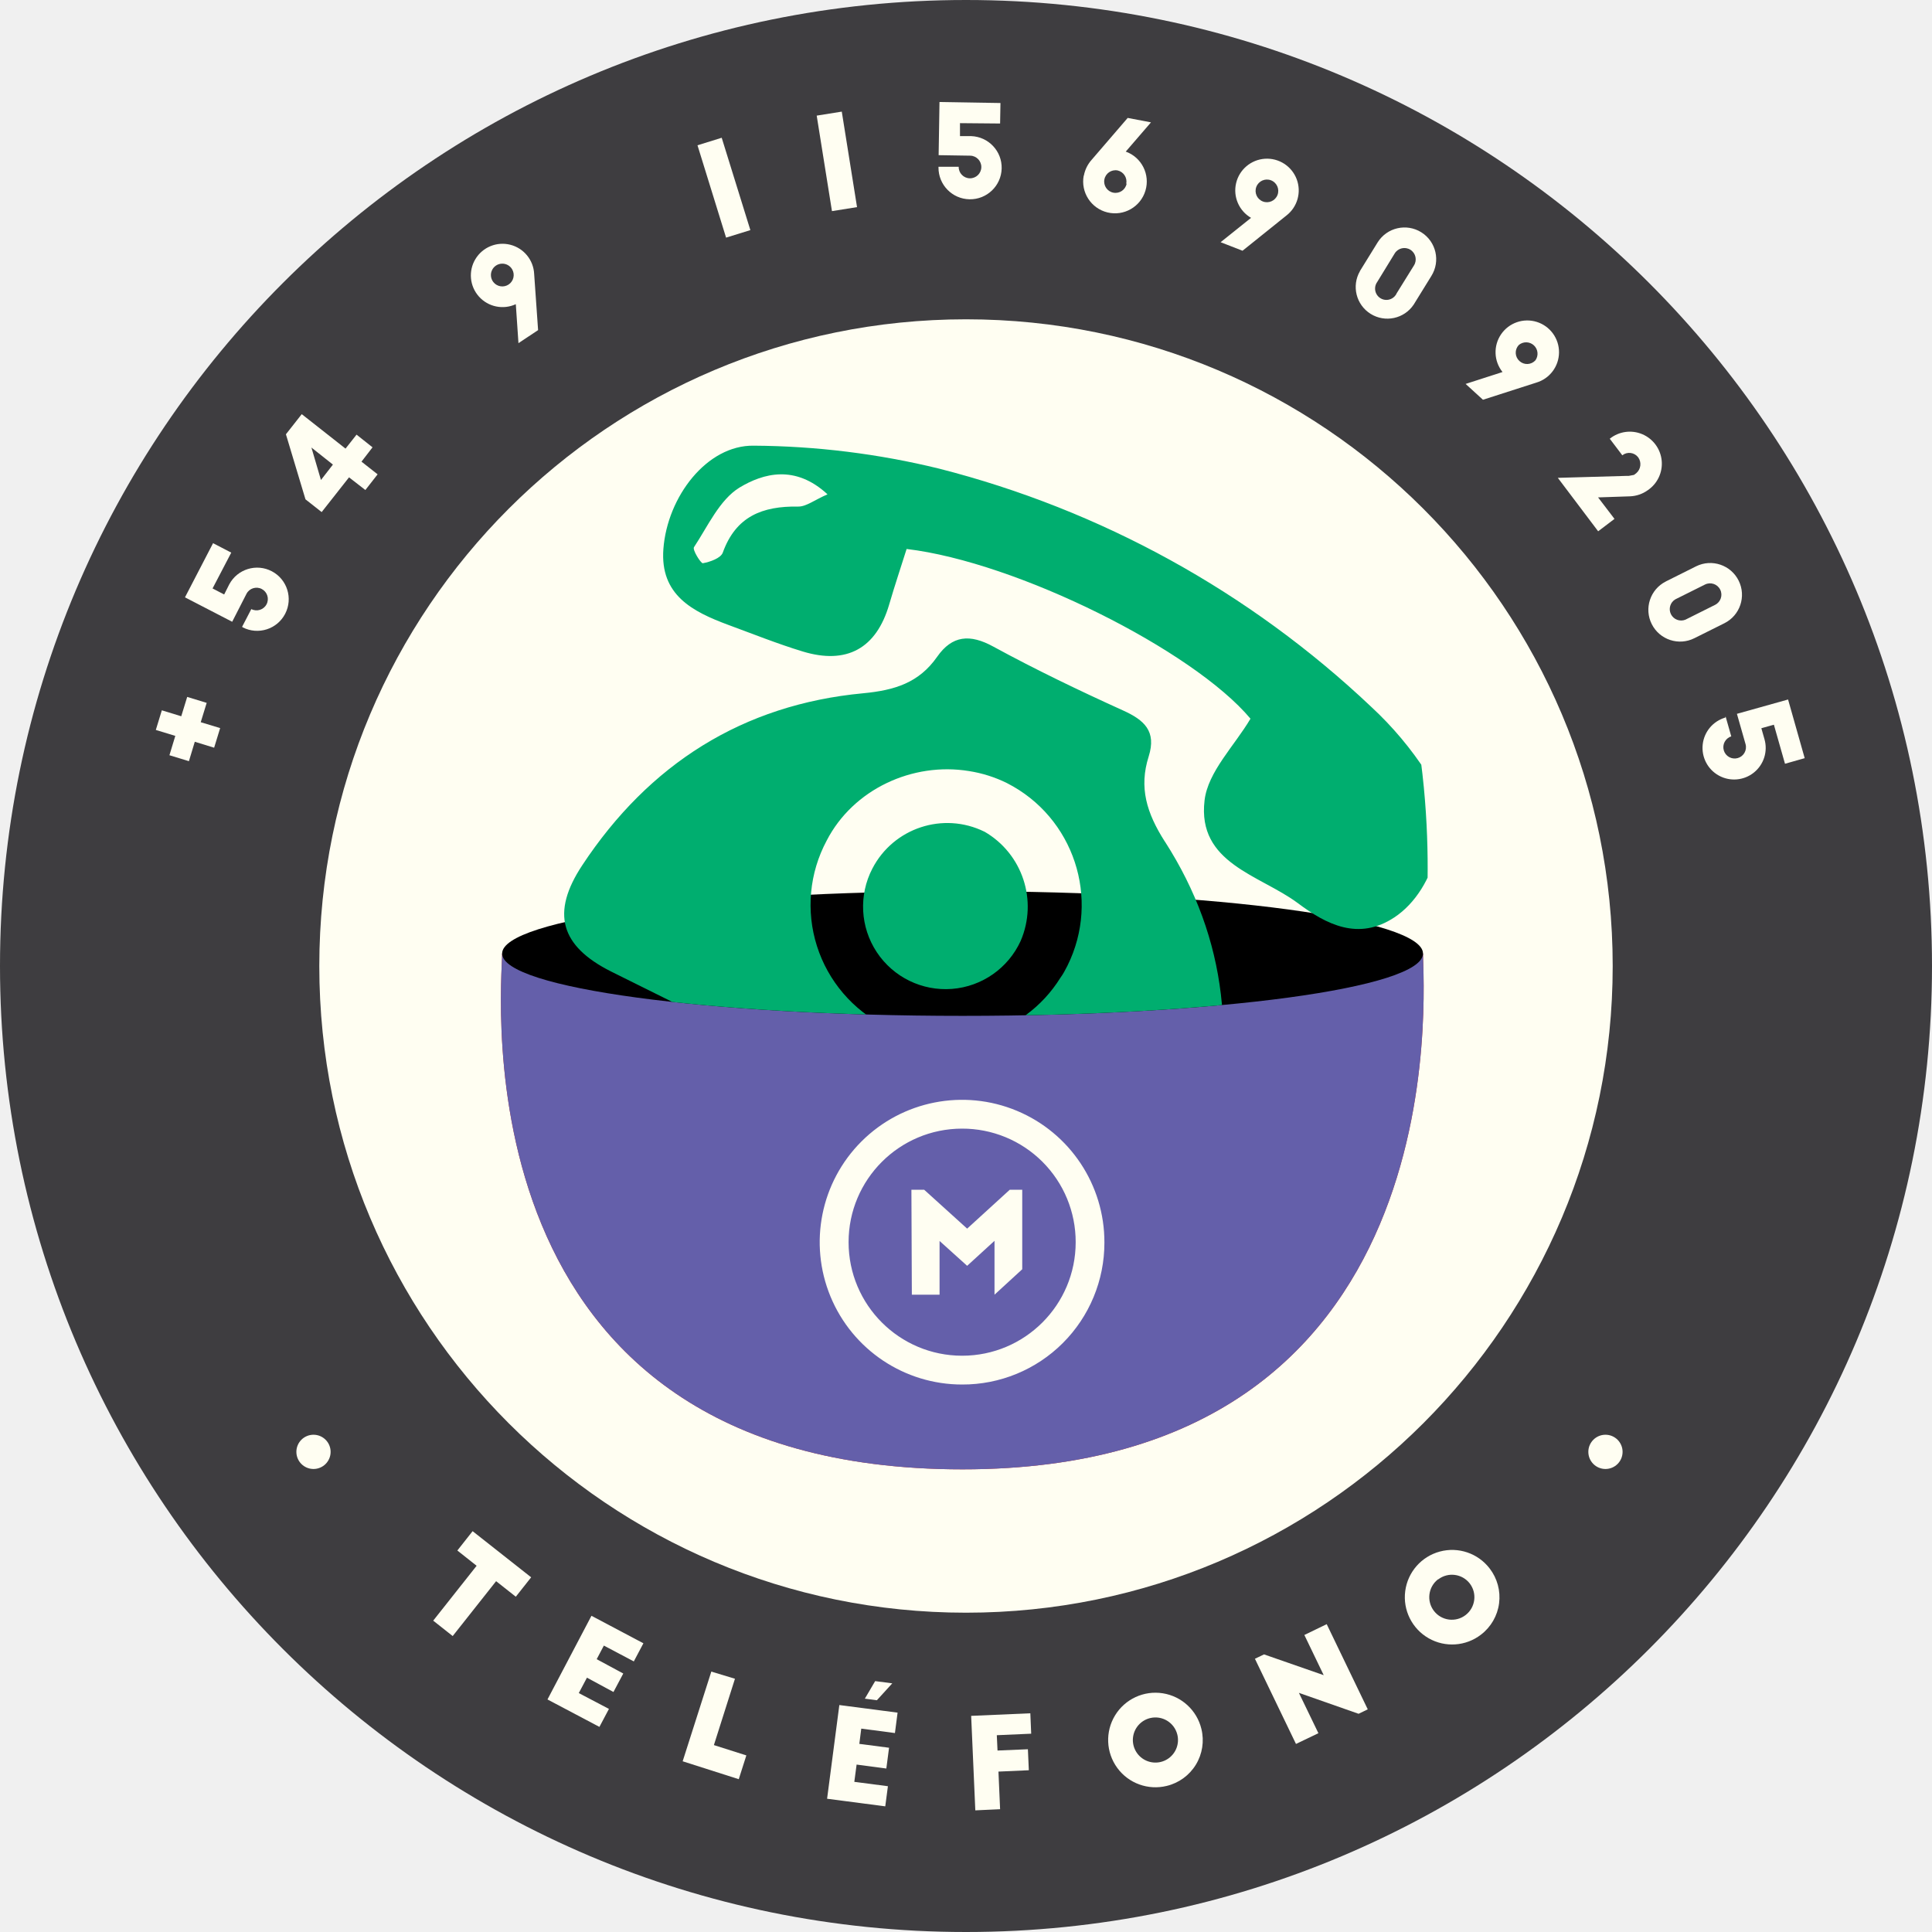
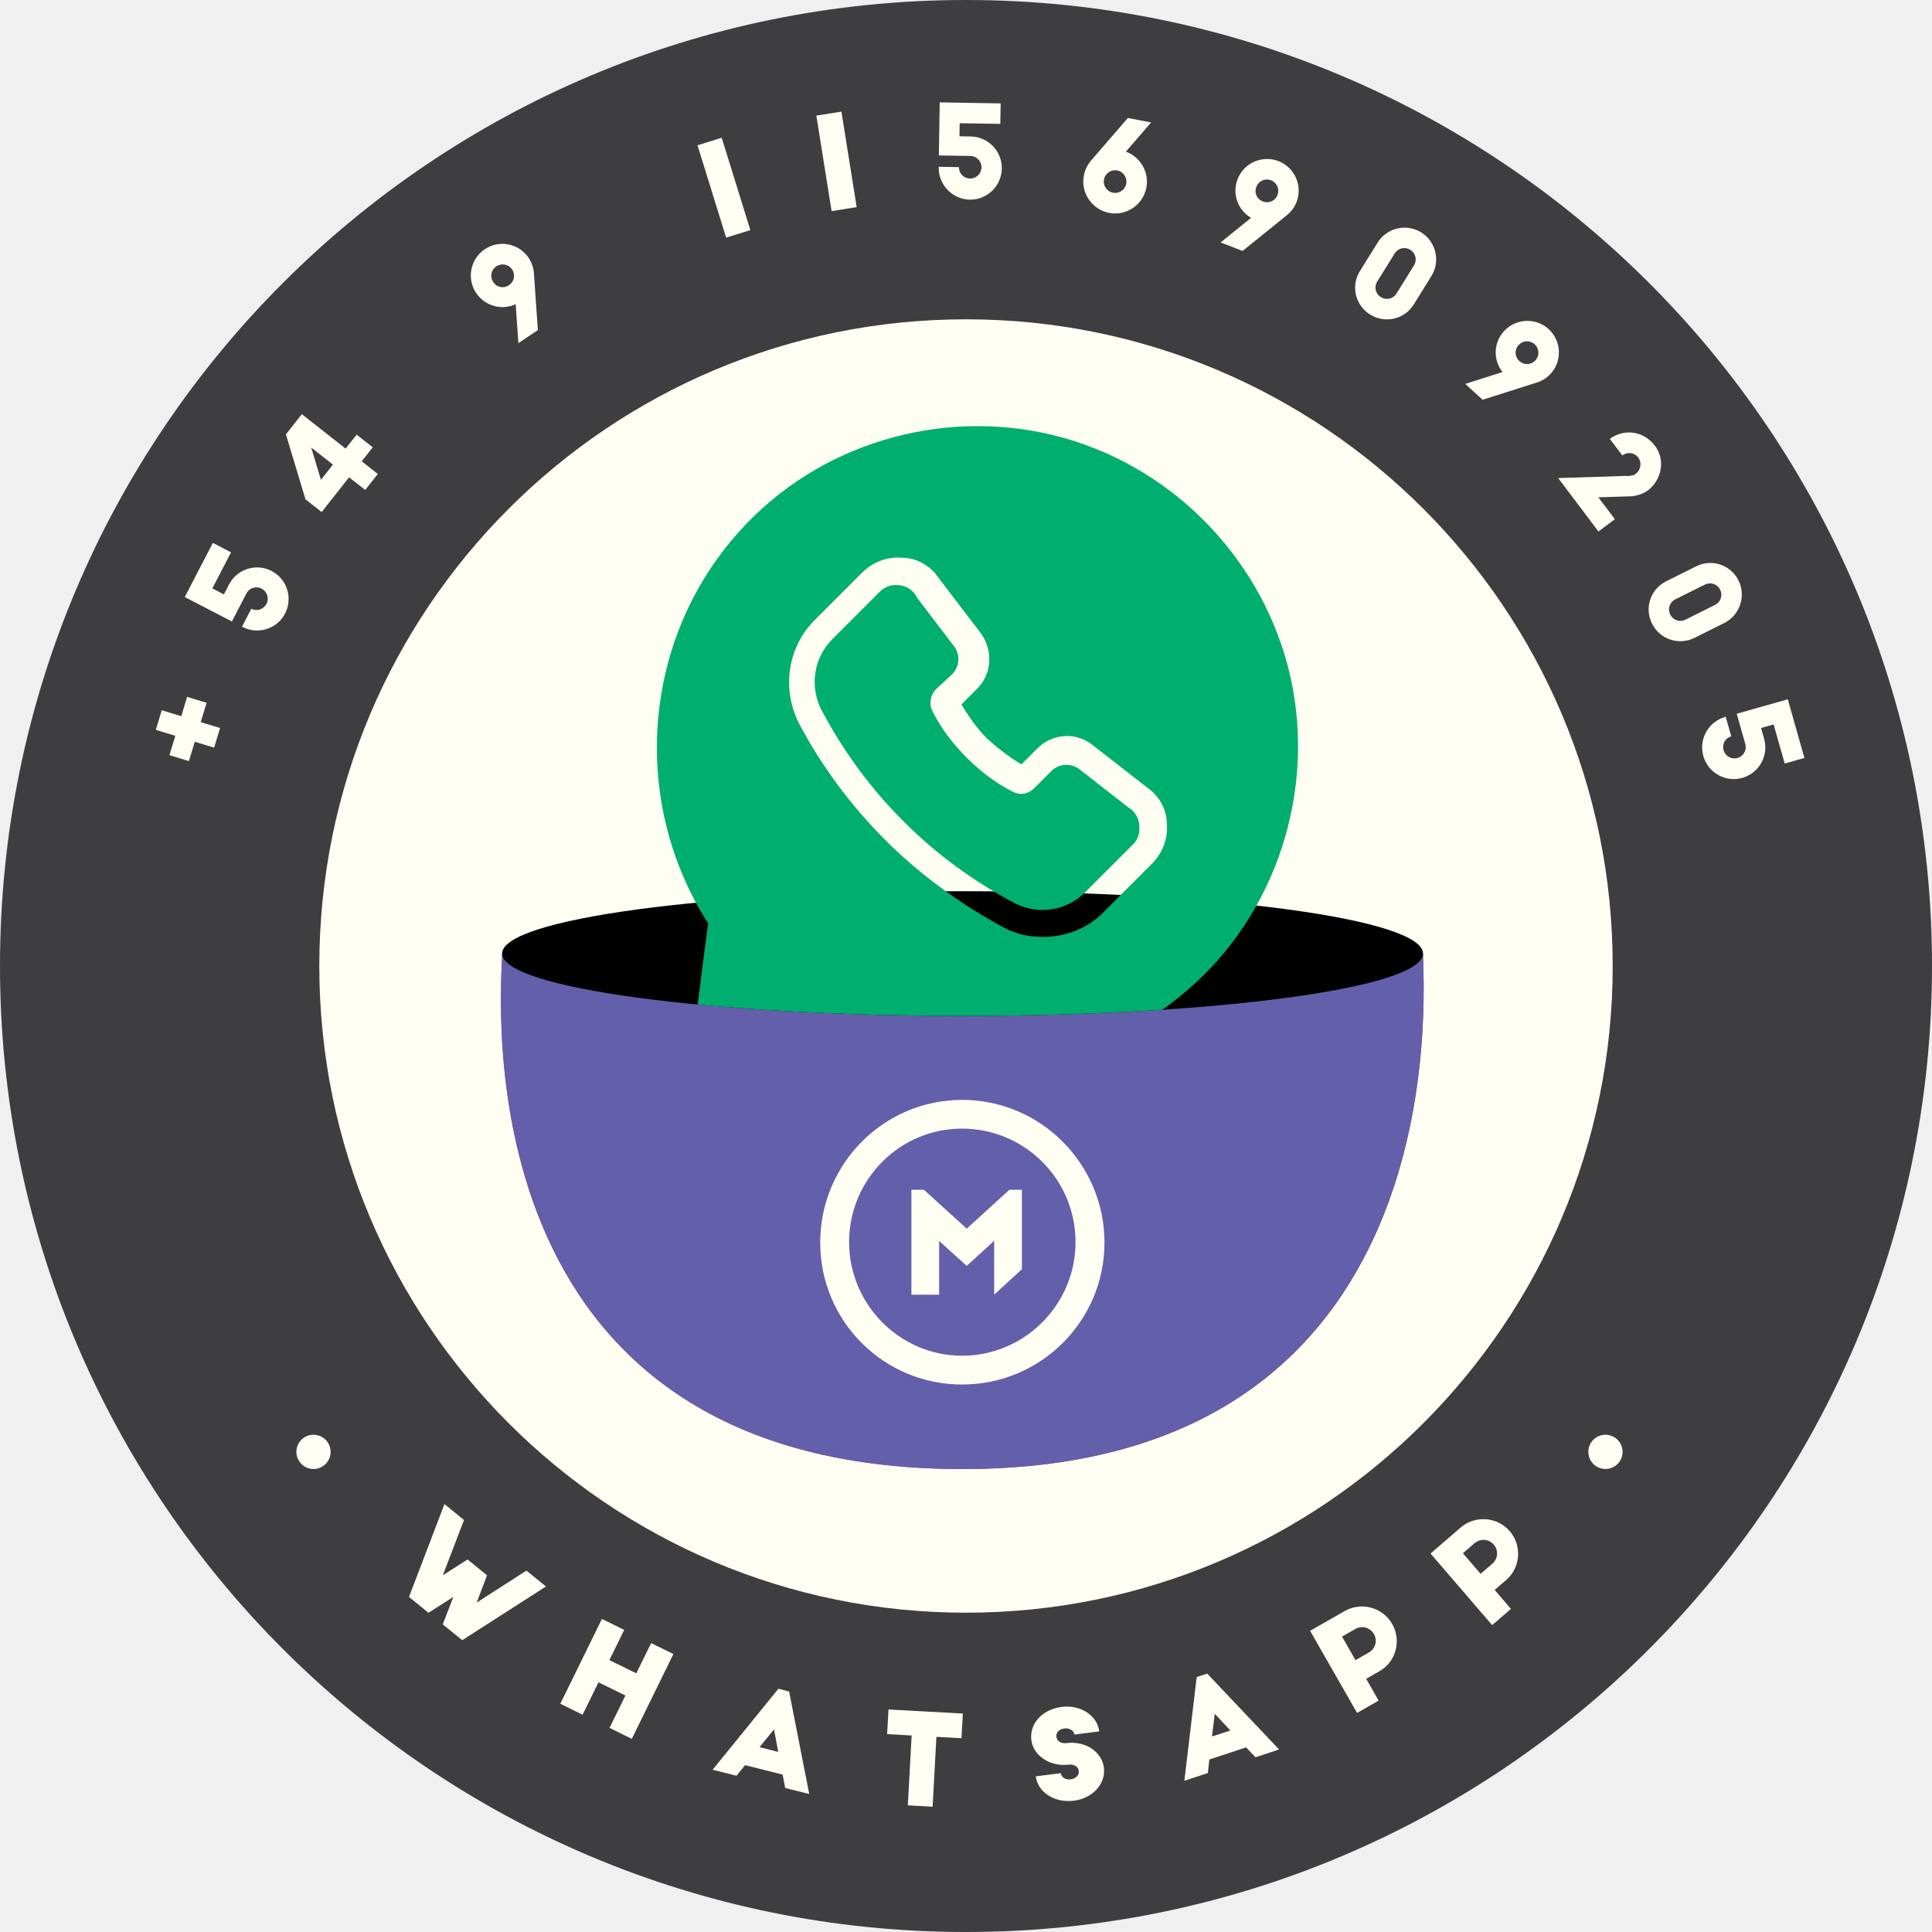
- <svg xmlns="http://www.w3.org/2000/svg" id="Layer_1" data-name="Layer 1" viewBox="0 0 269.68 269.68">
-   <defs>
-     <style>.cls-1{fill:none;}.cls-2{fill:#3e3d40;}.cls-3{fill:#fffef2;}.cls-4{fill:#c83927;}.cls-5{fill:#645faa;}.cls-6{clip-path:url(#clip-path);}.cls-7{fill:#00ae6f;fill-rule:evenodd;}</style>
-     <clipPath id="clip-path">
-       <path class="cls-1" d="M198.63,133.1c0,4.81-28.78,8.7-64.27,8.7s-64.27-3.89-64.27-8.7c0,0-15.15-84.89,64.27-84.89C210.36,48.21,198.63,133.1,198.63,133.1Z" />
-     </clipPath>
-   </defs>
-   <circle class="cls-2" cx="134.84" cy="134.84" r="134.84" />
-   <circle class="cls-3" cx="134.84" cy="134.84" r="90.27" />
-   <path class="cls-4" d="M198.63,133.1c0,4.81,5.35,72-64.27,72-71,0-64.27-67.15-64.27-72" />
-   <path class="cls-5" d="M198.63,133.1c0,4.81,5.35,72-64.27,72-71,0-64.27-67.15-64.27-72" />
-   <ellipse cx="134.36" cy="133.1" rx="64.27" ry="8.7" />
-   <g class="cls-6">
-     <path class="cls-7" d="M199.19,107.94a48.14,48.14,0,0,0-7.8-9.29,137,137,0,0,0-60.32-33.24,111.78,111.78,0,0,0-25.86-3.2c-6.53-.1-12.06,7.12-12.61,14.41-.49,6.44,4.08,8.76,9.07,10.61,3.43,1.26,6.84,2.63,10.35,3.7,6.19,1.89,10.31-.43,12.1-6.56.77-2.64,1.65-5.26,2.43-7.74,15.39,1.82,40,14.13,48,23.69-2.23,3.78-5.94,7.4-6.41,11.4-1.05,8.81,7.71,10.4,13,14.33,4,3,8.49,5.32,13.5,2C200.6,124.1,203,114,199.19,107.94ZM111.41,70.71c-5-.08-8.7,1.37-10.52,6.43-.28.77-1.77,1.3-2.79,1.48-.29,0-1.47-1.88-1.23-2.24,1.94-2.94,3.57-6.61,6.35-8.32,3.32-2,7.77-3.24,12.29.94C113.67,69.8,112.53,70.73,111.41,70.71Zm26,45.38a11.77,11.77,0,0,0-15.64,5.15,11.52,11.52,0,1,0,20.7,10.1A12.09,12.09,0,0,0,137.42,116.09Zm25.19,1.39c-2.55-4-3.64-7.55-2.26-11.89,1.11-3.52-.6-5.08-3.6-6.43-6.11-2.77-12.19-5.69-18.08-8.9-3.28-1.8-5.76-1.57-7.85,1.42-2.54,3.63-5.91,4.67-10.32,5.09-16.84,1.58-29.9,9.9-39.21,24-4.4,6.65-3.06,11.28,4,14.83,11.29,5.65,22.66,11.15,34,16.7l0,0c11,5.38,21.93,10.79,32.92,16.13,8.75,4.26,13.2,2.41,16-7C172.81,146,171.36,131.1,162.61,117.48Zm-14.58,19a18.75,18.75,0,0,1-24.39,6.81,19,19,0,0,1-8.24-25.95c3.7-7.18,12-11,19.87-9.71a18.28,18.28,0,0,1,5.3,1.68A19.09,19.09,0,0,1,149,134.8C148.7,135.39,148.38,136,148,136.51Z" />
+ <svg xmlns="http://www.w3.org/2000/svg" xmlns:xlink="http://www.w3.org/1999/xlink" version="1.1" id="Layer_1" x="0px" y="0px" viewBox="0 0 269.68 269.68" style="enable-background:new 0 0 269.68 269.68;" xml:space="preserve">
+   <style type="text/css">
+ 	.st0{fill:#434244;}
+ 	.st1{fill:#FFFFFF;}
+ 	.st2{fill:#FDB525;}
+ 	.st3{fill:#645FAA;}
+ 	.st4{fill:#00AE6F;}
+ 	.st5{fill:none;}
+ 	.st6{fill:#1A1A1A;}
+ 	.st7{fill:#C83927;}
+ 	.st8{fill:#FFFEF2;}
+ 	.st9{fill:#3E3D40;}
+ 	.st10{fill:#0077C0;}
+ 	.st11{clip-path:url(#SVGID_00000092441675434366683980000007853024780234168255_);}
+ 	.st12{fill:#FBBE9F;}
+ 	
+ 		.st13{clip-path:url(#SVGID_00000180338762523903061620000002258254116460235448_);fill-rule:evenodd;clip-rule:evenodd;fill:#00AE6F;}
+ 	.st14{clip-path:url(#SVGID_00000042708520120310403390000001968596291041537982_);}
+ 	.st15{fill:#645FA9;}
+ 	.st16{fill:#C73927;}
+ 	.st17{clip-path:url(#SVGID_00000093880885233210312830000017416696074356477090_);}
+ 	
+ 		.st18{clip-path:url(#SVGID_00000149357493277583773440000008493387666783974823_);fill-rule:evenodd;clip-rule:evenodd;fill:#00AE6F;}
+ 	.st19{clip-path:url(#SVGID_00000033344881515938707160000001295552249653998756_);}
+ 	.st20{clip-path:url(#SVGID_00000081611995856127964640000015384732652270127546_);}
+ 	.st21{clip-path:url(#SVGID_00000156587114849291031270000004389754090239923086_);}
+ 	.st22{clip-path:url(#SVGID_00000114055192743433648650000002266055587927959443_);}
+ 	.st23{clip-path:url(#SVGID_00000052070137770535152210000004605751245884888244_);}
+ 	
+ 		.st24{clip-path:url(#SVGID_00000179612940787486660470000012322780968887206799_);fill-rule:evenodd;clip-rule:evenodd;fill:#00AE6F;}
+ 	.st25{clip-path:url(#SVGID_00000074430202077866137020000005398582962513722283_);}
+ 	.st26{fill:#53AC72;}
+ 	.st27{fill:#F1F8FD;}
+ 	.st28{fill:#010201;}
+ 	.st29{fill:#9DCFD7;}
+ 	.st30{fill:#625FA5;}
+ 	.st31{fill:#EBBC9F;}
+ 	.st32{fill:#9FD0D8;}
+ 	.st33{fill:#1A77BD;}
+ 	.st34{fill:#EAB338;}
+ 	.st35{fill:#AC3B2C;}
+ 	.st36{fill:#424243;}
+ 	.st37{fill-rule:evenodd;clip-rule:evenodd;fill:#FFFEF2;}
+ </style>
+   <g>
+     <g>
+       <g>
+         <g>
+           <circle class="st9" cx="134.84" cy="134.84" r="134.84" />
+           <circle class="st8" cx="134.84" cy="134.84" r="90.27" />
+           <g>
+             <g>
+               <path class="st7" d="M198.63,133.1c0,4.81,5.36,71.96-64.27,71.96c-70.96,0-64.27-67.15-64.27-71.96" />
+               <path class="st3" d="M198.63,133.1c0,4.81,5.36,71.96-64.27,71.96c-70.96,0-64.27-67.15-64.27-71.96" />
+               <ellipse cx="134.36" cy="133.1" rx="64.27" ry="8.7" />
+               <g>
+                 <defs>
+                   <path id="SVGID_00000116939872011918636940000018149366582563829948_" d="M198.63,133.1c0,4.81-28.77,8.7-64.27,8.7          s-64.27-3.9-64.27-8.7c0,0-15.15-84.89,64.27-84.89C210.36,48.21,198.63,133.1,198.63,133.1z" />
+                 </defs>
+                 <clipPath id="SVGID_00000174564782006187352910000017640537088414219689_">
+                   <use xlink:href="#SVGID_00000116939872011918636940000018149366582563829948_" style="overflow:visible;" />
+                 </clipPath>
+                 <g style="clip-path:url(#SVGID_00000174564782006187352910000017640537088414219689_);">
+                   <g>
+                     <path class="st4" d="M155.87,115.24l-7-5.46l-2.39,2.39c-1.71,1.71-4.27,2.22-6.49,1.02c-2.73-1.37-5.12-3.24-7.17-5.29           c-2.05-2.05-3.93-4.44-5.29-7.17c-1.2-2.22-0.68-4.95,1.02-6.66l2.22-2.05l-5.46-7.17c0-0.17,0-0.17-0.17-0.17           c-0.17,0-0.17,0-0.17,0l-6.66,6.66c-1.71,1.71-2.05,4.27-1.02,6.32c2.9,5.46,6.49,10.41,10.93,14.85           c4.44,4.44,9.39,8.02,14.85,10.93c2.05,1.02,4.61,0.68,6.32-1.02l6.66-6.66c0,0,0-0.17,0-0.34S155.87,115.24,155.87,115.24           z" />
+                   </g>
+                   <g>
+                     <path class="st4" d="M179.78,93.05c-4.1-15.71-16.73-28.34-32.61-32.27s-33.12,1.2-44.05,13.49           c-13.49,15.02-15.2,37.56-4.27,54.63c-0.85,6.15-1.54,12.29-2.39,18.44c-0.34,2.22,2.39,3.76,4.27,3.24           c5.98-1.71,12.12-3.24,18.1-4.95c16.22,6.66,35,3.59,47.98-8.37C178.92,126.17,183.87,108.75,179.78,93.05z M160.83,120.53           l-6.66,6.66c-2.22,2.39-5.46,3.59-8.54,3.59c-1.88,0-3.76-0.34-5.63-1.37c-5.98-3.24-11.61-7.34-16.39-12.12           c-4.78-4.78-8.88-10.24-12.12-16.39c-2.39-4.78-1.54-10.59,2.22-14.34l6.66-6.66c1.37-1.37,3.41-2.22,5.46-2.05           c2.05,0,3.93,1.02,5.12,2.73l5.98,7.85c1.71,2.39,1.54,5.63-0.51,7.68l-2.22,2.22c1.02,1.71,2.22,3.41,3.59,4.78           c1.54,1.37,3.07,2.56,4.78,3.59l2.22-2.22c2.05-2.05,5.29-2.39,7.68-0.51l7.68,5.98c1.71,1.2,2.73,3.07,2.73,5.12           C163.05,117.12,162.19,119.17,160.83,120.53z" />
+                   </g>
+                   <g>
+                     <path class="st4" d="M156.05,115.75l-6.66,6.66c-1.71,1.71-4.27,2.05-6.32,1.02c-5.46-2.9-10.41-6.49-14.85-10.93           c-4.44-4.44-8.02-9.39-10.93-14.85c-1.02-2.05-0.68-4.61,1.02-6.32l6.66-6.66c0,0,0,0,0.17,0c0.17,0,0.17,0,0.17,0.17           l5.46,7.17l-2.22,2.05c-1.71,1.71-2.22,4.44-1.02,6.66c1.37,2.73,3.24,5.12,5.29,7.17c2.05,2.05,4.44,3.93,7.17,5.29           c2.22,1.2,4.78,0.68,6.49-1.02l2.39-2.39l7,5.46c0,0,0.17,0,0.17,0.17S156.05,115.75,156.05,115.75z" />
+                     <path class="st4" d="M145.52,127.02c-1.29,0-2.58-0.29-3.79-0.9c-5.97-3.17-11.06-6.92-15.63-11.49s-8.32-9.66-11.46-15.57           c-1.67-3.33-1.03-7.26,1.55-9.85l6.66-6.66c0.56-0.56,1.33-0.88,2.12-0.88h0.17c1.33,0,2.39,0.7,2.88,1.78l5.14,6.74           c0.94,1.23,0.79,2.97-0.35,4.02l-2.17,2c-0.79,0.82-0.99,2.11-0.47,3.08c1.14,2.29,2.74,4.44,4.77,6.47           c2.04,2.04,4.19,3.63,6.39,4.73c1.25,0.67,2.37,0.19,3.02-0.46l2.39-2.39c1.07-1.07,2.77-1.18,3.97-0.24l6.71,5.24           c0.96,0.54,1.62,1.58,1.62,2.76v0.34c0,0.8-0.32,1.56-0.88,2.12l-6.66,6.66C149.88,126.16,147.71,127.02,145.52,127.02z            M124.79,89.11l-4.35,4.35c-0.75,0.75-0.94,1.9-0.46,2.85c2.82,5.3,6.22,9.93,10.36,14.07c4.15,4.15,8.77,7.55,14.14,10.4           c0.89,0.44,2.04,0.26,2.79-0.5l4.47-4.47l-2.62-2.04l-0.51,0.51c-2.7,2.7-6.73,3.32-10.03,1.54           c-2.7-1.35-5.38-3.32-7.87-5.81c-2.49-2.49-4.46-5.17-5.85-7.95c-1.74-3.23-1.11-7.43,1.59-10.12           c0.03-0.03,0.06-0.06,0.09-0.08l0.21-0.2L124.79,89.11z M155.87,118.24L155.87,118.24L155.87,118.24z M156.05,115.75           L156.05,115.75L156.05,115.75z" />
+                   </g>
+                 </g>
+               </g>
+             </g>
+             <g>
+               <path class="st8" d="M127.22,166.07h1.74l5.98,5.43l5.96-5.43h1.74v11.1l-3.87,3.55v-7.52l-3.83,3.5l-3.85-3.48v7.5h-3.87        V166.07z" />
+               <path class="st8" d="M134.3,193.26c-10.97,0-19.81-8.85-19.81-19.81c0-10.97,8.85-19.92,19.81-19.92        c10.97,0,19.87,8.95,19.87,19.92C154.16,184.41,145.26,193.26,134.3,193.26z M134.28,157.54c-8.68,0-15.76,7.08-15.76,15.85        c0,8.68,7.08,15.85,15.76,15.85c8.77,0,15.85-7.17,15.85-15.85C150.13,164.63,143.05,157.54,134.28,157.54z" />
+             </g>
+           </g>
+         </g>
+         <g>
+           <path class="st8" d="M27.19,103.54l-0.82,2.7l-2.72-0.83l0.82-2.7l-2.72-0.83l0.83-2.74l2.72,0.83l0.82-2.7l2.72,0.83l-0.82,2.7      l2.7,0.82l-0.83,2.74L27.19,103.54z" />
+           <path class="st8" d="M33.86,87.52l-0.08-0.04l1.3-2.51c0.78,0.41,1.71,0.1,2.12-0.69c0.4-0.77,0.1-1.71-0.69-2.12      c-0.77-0.4-1.71-0.1-2.11,0.67l-2.03,3.92l-6.58-3.41l3.92-7.56l2.54,1.32l-2.61,5.03l1.61,0.84l0.72-1.39      c1.12-2.16,3.79-3,5.94-1.88c2.16,1.12,3,3.79,1.88,5.94C38.69,87.79,36.02,88.63,33.86,87.52z" />
+           <path class="st8" d="M48.72,66.63l-3.82,4.85l-2.26-1.78l-2.73-9.07l2.22-2.82l6.11,4.81l1.54-1.95l2.25,1.77l-1.54,1.95      l2.25,1.77l-1.76,2.23L48.72,66.63z M46.47,64.85l-3.03-2.38l1.36,4.51L46.47,64.85z" />
+           <path class="st8" d="M71.98,42.46c-1.91,0.9-4.28,0.28-5.51-1.55c-1.36-2.02-0.82-4.76,1.2-6.12s4.76-0.82,6.12,1.2      c0.46,0.69,0.7,1.46,0.74,2.23l0.55,7.85l-2.72,1.83L71.98,42.46z M71.48,37.61c-0.49-0.73-1.47-0.92-2.2-0.43      c-0.75,0.5-0.92,1.47-0.43,2.2c0.5,0.75,1.45,0.93,2.2,0.43C71.78,39.32,71.98,38.36,71.48,37.61z" />
+           <path class="st8" d="M97.36,20.28l3.38-1.05l4,12.89l-3.38,1.05L97.36,20.28z" />
+           <path class="st8" d="M113.95,16.14l3.5-0.56l2.13,13.33l-3.5,0.56L113.95,16.14z" />
+           <path class="st8" d="M131.03,23.37l0-0.09l2.82,0.05c-0.01,0.88,0.68,1.58,1.56,1.59c0.86,0.01,1.58-0.68,1.59-1.56      c0.01-0.86-0.68-1.58-1.54-1.59l-4.41-0.07l0.12-7.41l8.51,0.14l-0.05,2.86l-5.67-0.09l-0.03,1.82l1.57,0.03      c2.43,0.04,4.38,2.05,4.34,4.48s-2.05,4.38-4.48,4.34C132.94,27.81,130.99,25.8,131.03,23.37z" />
+           <path class="st8" d="M151.29,24.52c0.16-0.87,0.56-1.62,1.12-2.24l5.02-5.81l3.25,0.62l-3.52,4.08      c2.01,0.73,3.27,2.85,2.86,5.01c-0.46,2.41-2.79,4-5.19,3.54C152.43,29.26,150.83,26.92,151.29,24.52z M157.21,25.64      c0.16-0.85-0.41-1.69-1.26-1.85c-0.87-0.16-1.69,0.41-1.85,1.26c-0.16,0.87,0.4,1.69,1.26,1.85      C156.21,27.06,157.05,26.5,157.21,25.64z" />
+           <path class="st8" d="M174.63,30.41c-1.83-1.06-2.68-3.36-1.88-5.4c0.88-2.27,3.44-3.4,5.71-2.52c2.27,0.88,3.4,3.44,2.52,5.71      c-0.3,0.77-0.8,1.41-1.41,1.89l-6.13,4.94l-3.06-1.19L174.63,30.41z M178.32,27.22c0.32-0.82-0.08-1.73-0.9-2.05      c-0.84-0.33-1.73,0.08-2.05,0.9c-0.33,0.84,0.06,1.72,0.9,2.05C177.09,28.44,178,28.06,178.32,27.22z" />
+           <path class="st8" d="M189.83,37.83l2.47-3.97c1.28-2.06,4-2.71,6.08-1.42c2.06,1.28,2.72,4.02,1.42,6.1l-2.46,3.96      c-1.29,2.08-4.01,2.7-6.09,1.41S188.53,39.91,189.83,37.83z M194.93,40.98l2.44-3.93c0.47-0.75,0.24-1.72-0.51-2.18      s-1.72-0.24-2.17,0.49l-2.45,3.94c-0.47,0.75-0.24,1.72,0.51,2.18S194.46,41.73,194.93,40.98z" />
+           <path class="st8" d="M209.73,51.93c-1.32-1.65-1.28-4.09,0.21-5.71c1.64-1.79,4.44-1.92,6.23-0.28s1.92,4.44,0.28,6.23      c-0.56,0.61-1.25,1.02-2,1.25l-7.5,2.38l-2.42-2.21L209.73,51.93z M214.32,50.3c0.6-0.65,0.55-1.64-0.1-2.24      c-0.66-0.61-1.64-0.55-2.24,0.1c-0.61,0.66-0.56,1.63,0.1,2.24C212.73,50.99,213.71,50.96,214.32,50.3z" />
+           <path class="st8" d="M226.93,66.43l0.4,0.02l0.75-0.14l0.32-0.24c0.55-0.41,0.85-1.45,0.27-2.21c-0.52-0.69-1.5-0.83-2.22-0.29      l-1.74-2.31c1.84-1.39,4.63-1.24,6.3,0.97c1.58,2.1,0.79,4.88-0.96,6.2c-1.12,0.84-2.47,0.85-2.47,0.85l-4.47,0.14l2.3,3.05      l-2.29,1.72l-5.62-7.46L226.93,66.43z" />
+           <path class="st8" d="M232.57,81.14l4.19-2.09c2.17-1.09,4.82-0.22,5.91,1.97c1.08,2.17,0.21,4.84-1.98,5.94l-4.17,2.08      c-2.19,1.09-4.83,0.2-5.92-1.99C229.5,84.87,230.38,82.24,232.57,81.14z M235.26,86.5l4.14-2.07c0.79-0.39,1.1-1.33,0.71-2.12      c-0.39-0.79-1.34-1.1-2.11-0.72l-4.15,2.07c-0.79,0.39-1.1,1.34-0.71,2.12C233.53,86.58,234.47,86.89,235.26,86.5z" />
+           <path class="st8" d="M240.8,100.08l0.09-0.02l0.77,2.72c-0.85,0.24-1.32,1.1-1.07,1.95c0.24,0.83,1.1,1.31,1.95,1.07      c0.83-0.24,1.32-1.1,1.08-1.93l-1.2-4.24l7.13-2.02l2.32,8.19l-2.75,0.78l-1.55-5.46l-1.75,0.5l0.43,1.51      c0.66,2.34-0.7,4.78-3.04,5.45s-4.78-0.7-5.45-3.04S238.46,100.74,240.8,100.08z" />
+         </g>
+         <g>
+           <path class="st8" d="M62.04,209.95l2.73,2.22l-2.96,7.72l3.45-2.21l2.72,2.21l-1.44,3.81l6.94-4.47l2.73,2.22l-11.69,7.5      l-2.72-2.21l1.48-3.83l-3.47,2.21l-2.72-2.21L62.04,209.95z" />
+           <path class="st8" d="M84.02,225.98l3.11,1.53l-2.07,4.22l3.76,1.84l2.07-4.22l3.11,1.53l-5.81,11.84l-3.11-1.53l2.22-4.52      l-3.76-1.84l-2.22,4.52l-3.11-1.53L84.02,225.98z" />
+           <path class="st8" d="M108.65,235.73l1.5,0.38l2.81,14.31l-3.36-0.84l-0.36-1.87l-5.24-1.32l-1.19,1.48l-3.34-0.84L108.65,235.73      z M108.63,244.54l-0.59-3.14l-2.02,2.48L108.63,244.54z" />
+           <path class="st8" d="M127.25,242.25l-3.42-0.19l0.19-3.44l10.38,0.57l-0.19,3.44l-3.5-0.19l-0.53,9.75l-3.46-0.19L127.25,242.25      z" />
+           <path class="st8" d="M144.58,247.95l3.49-0.44c0.07,0.56,0.63,0.95,1.4,0.85c0.7-0.09,1.19-0.56,1.11-1.17      c-0.08-0.65-0.72-0.95-1.4-0.87c-2.53,0.32-4.94-1.2-5.22-3.43s1.46-4.28,4.24-4.63c2.62-0.33,4.96,1.18,5.24,3.42l-3.47,0.44      c-0.07-0.54-0.67-0.94-1.38-0.85c-0.75,0.09-1.21,0.56-1.13,1.17c0.08,0.61,0.64,0.97,1.39,0.87c2.67-0.34,4.96,1.22,5.24,3.43      c0.28,2.23-1.55,4.28-4.17,4.61C147.04,251.7,144.85,250.08,144.58,247.95z" />
+           <path class="st8" d="M167.04,234.09l1.47-0.48l10.03,10.59l-3.29,1.09l-1.31-1.38l-5.13,1.69l-0.21,1.89l-3.28,1.08      L167.04,234.09z M171.74,241.55l-2.18-2.34l-0.38,3.18L171.74,241.55z" />
+           <path class="st8" d="M182.87,227.64l4.83-2.76c2.32-1.33,5.3-0.52,6.63,1.8c1.32,2.31,0.53,5.28-1.75,6.58l-1.88,1.08l1.74,3.04      l-3.01,1.72L182.87,227.64z M191.07,230.67c0.92-0.53,1.24-1.66,0.71-2.58c-0.52-0.92-1.68-1.23-2.59-0.71l-1.86,1.07l1.88,3.28      L191.07,230.67z" />
+           <path class="st8" d="M199.68,216.85l4.21-3.63c2.03-1.74,5.1-1.51,6.85,0.51c1.73,2.01,1.51,5.08-0.47,6.79l-1.64,1.41      l2.28,2.65l-2.63,2.26L199.68,216.85z M208.3,218.28c0.8-0.69,0.9-1.87,0.21-2.67c-0.69-0.8-1.88-0.89-2.68-0.2l-1.63,1.4      l2.47,2.87L208.3,218.28z" />
+         </g>
+       </g>
+       <g>
+         <circle class="st8" cx="43.76" cy="202.66" r="2.39" />
+         <circle class="st8" cx="224.1" cy="202.66" r="2.39" />
+       </g>
+     </g>
  </g>
-   <path class="cls-3" d="M127.22,166.07H129l6,5.43,5.95-5.43h1.74v11.1l-3.87,3.55V173.2l-3.82,3.49-3.85-3.47v7.5h-3.87Z" />
-   <path class="cls-3" d="M134.3,193.26a19.87,19.87,0,1,1,19.86-19.81A19.79,19.79,0,0,1,134.3,193.26Zm0-35.72a15.85,15.85,0,1,0,15.85,15.85A15.82,15.82,0,0,0,134.28,157.54Z" />
-   <path class="cls-3" d="M66.53,218.56l-2.69-2.13,2.13-2.7,8.17,6.44L72,222.88l-2.75-2.17-6.06,7.66-2.72-2.15Z" />
-   <path class="cls-3" d="M82.56,225.54l7.25,3.84-1.34,2.53-4.18-2.21-1,1.9,3.71,2-1.37,2.58-3.7-2-1.14,2.15L85,238.54l-1.33,2.51-7.25-3.83Z" />
-   <path class="cls-3" d="M99.29,233.33l3.3,1-2.94,9.26,4.53,1.44-1.06,3.32-7.83-2.5Z" />
-   <path class="cls-3" d="M117.16,238l8.13,1.06-.37,2.85-4.7-.62-.27,2.13,4.15.54-.38,2.9-4.15-.55-.32,2.41,4.69.61-.37,2.81-8.12-1.06Zm5-3.34,2.39.31-2.15,2.36-1.68-.22Z" />
-   <path class="cls-3" d="M135.56,239.51l8.26-.36.12,2.85-4.8.21.1,2.14,4.24-.18.13,2.93-4.24.19.23,5.25-3.46.16Z" />
-   <path class="cls-3" d="M162.85,249.29a6.6,6.6,0,1,1,4.85-7.95A6.57,6.57,0,0,1,162.85,249.29Zm-2.31-9.47a3.15,3.15,0,1,0,3.8,2.31A3.15,3.15,0,0,0,160.54,239.82Z" />
-   <path class="cls-3" d="M175.17,231.54l1.27-.61,8.33,2.9-2.7-5.61,3.12-1.51,5.73,11.89-1.28.62-8.33-2.92,2.72,5.63-3.13,1.5Z" />
-   <path class="cls-3" d="M206.73,228.17a6.6,6.6,0,1,1,1.2-9.24A6.57,6.57,0,0,1,206.73,228.17Zm-6-7.72a3.15,3.15,0,1,0,4.42.57A3.15,3.15,0,0,0,200.77,220.45Z" />
-   <path class="cls-3" d="M27.19,103.54l-.82,2.71-2.72-.83.82-2.7-2.72-.83.84-2.74,2.71.83.83-2.7,2.72.83-.83,2.7,2.71.82-.84,2.74Z" />
-   <path class="cls-3" d="M33.86,87.52l-.08,0,1.3-2.5a1.58,1.58,0,1,0-.67-2.14l-2,3.91-6.59-3.41,3.92-7.56,2.54,1.32-2.61,5,1.62.84L32,81.57a4.41,4.41,0,1,1,1.88,6Z" />
-   <path class="cls-3" d="M48.72,66.63,44.9,71.48,42.64,69.7l-2.73-9.08,2.21-2.81,6.11,4.81,1.54-1.95L52,62.44l-1.54,2,2.25,1.77L51,68.4Zm-2.25-1.78-3-2.38L44.8,67Z" />
-   <path class="cls-3" d="M72,42.46a4.42,4.42,0,1,1,2.56-4.23l.55,7.85L72.37,47.9Zm-.5-4.85a1.59,1.59,0,1,0-2.63,1.77,1.59,1.59,0,0,0,2.63-1.77Z" />
-   <path class="cls-3" d="M97.36,20.28l3.38-1.05,4,12.89-3.39,1.05Z" />
-   <path class="cls-3" d="M114,16.14l3.5-.56,2.13,13.33-3.5.56Z" />
-   <path class="cls-3" d="M131,23.37v-.09l2.82,0a1.58,1.58,0,1,0,1.61-1.55l-4.41-.07.12-7.42,8.51.14-.05,2.86L134,17.19,134,19l1.56,0A4.41,4.41,0,1,1,131,23.37Z" />
-   <path class="cls-3" d="M151.29,24.52a4.61,4.61,0,0,1,1.12-2.25l5-5.81,3.25.62-3.52,4.08a4.44,4.44,0,1,1-5.87,3.36Zm5.92,1.12A1.59,1.59,0,0,0,156,23.79a1.58,1.58,0,1,0,1.26,1.85Z" />
-   <path class="cls-3" d="M174.63,30.41a4.43,4.43,0,1,1,4.94-.33L173.44,35l-3.06-1.19Zm3.69-3.19a1.58,1.58,0,0,0-2.95-1.15,1.58,1.58,0,1,0,2.95,1.15Z" />
-   <path class="cls-3" d="M189.83,37.83l2.47-4a4.42,4.42,0,0,1,7.5,4.69l-2.47,4a4.42,4.42,0,0,1-7.5-4.67Zm5.1,3.15,2.44-3.93a1.58,1.58,0,0,0-2.68-1.69l-2.45,4A1.58,1.58,0,1,0,194.93,41Z" />
-   <path class="cls-3" d="M209.73,51.93a4.43,4.43,0,1,1,4.71,1.48L207,55.8l-2.42-2.21Zm4.59-1.63A1.59,1.59,0,0,0,212,48.16a1.56,1.56,0,0,0,.1,2.24A1.57,1.57,0,0,0,214.32,50.3Z" />
-   <path class="cls-3" d="M226.93,66.43l.4,0,.75-.14.32-.24a1.65,1.65,0,0,0,.27-2.21,1.57,1.57,0,0,0-2.22-.29l-1.75-2.31A4.47,4.47,0,1,1,230,68.43a4.53,4.53,0,0,1-2.47.85l-4.46.15,2.29,3-2.28,1.73-5.63-7.46Z" />
-   <path class="cls-3" d="M232.57,81.14l4.18-2.09A4.42,4.42,0,0,1,240.69,87l-4.17,2.08a4.42,4.42,0,0,1-4-7.91Zm2.69,5.36,4.14-2.07a1.58,1.58,0,0,0-1.4-2.84l-4.15,2.07a1.59,1.59,0,0,0,1.41,2.84Z" />
-   <path class="cls-3" d="M240.8,100.08l.09,0,.77,2.71a1.58,1.58,0,1,0,2,1.1l-1.21-4.25,7.14-2,2.32,8.19-2.75.78-1.55-5.45-1.75.49.43,1.51a4.41,4.41,0,1,1-5.45-3Z" />
-   <circle class="cls-3" cx="43.76" cy="202.66" r="2.39" />
-   <circle class="cls-3" cx="224.1" cy="202.66" r="2.39" />
</svg>
